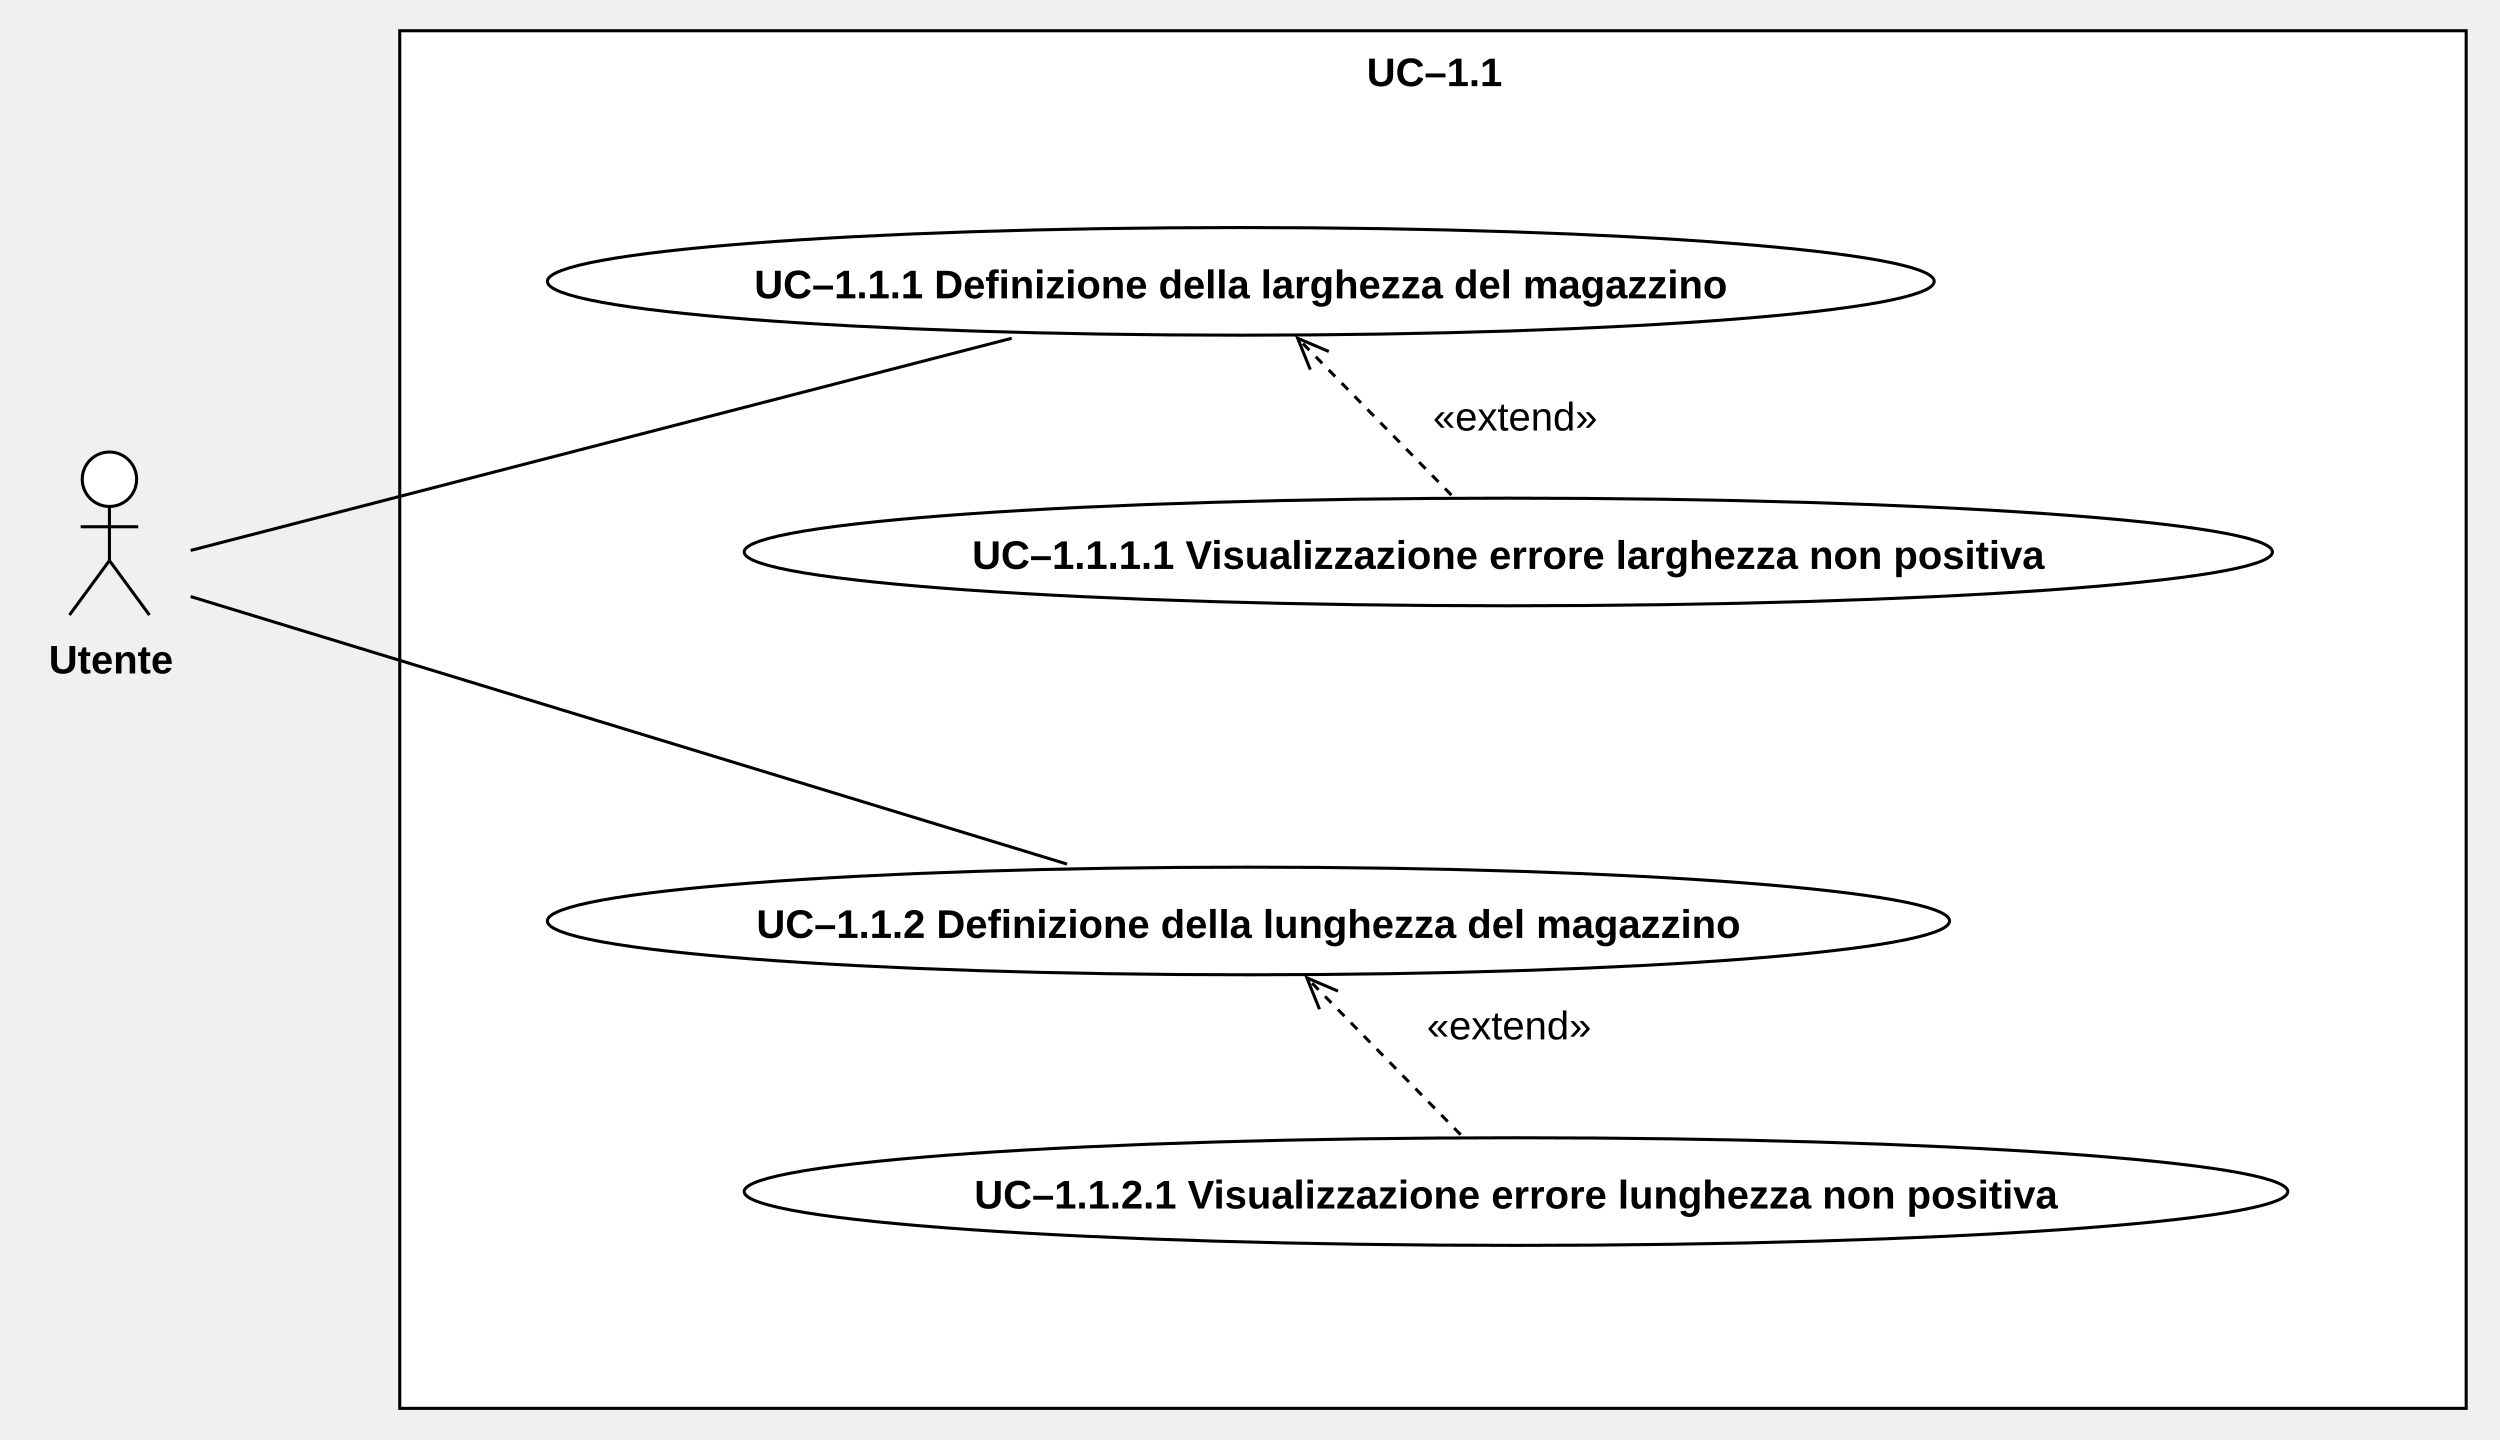
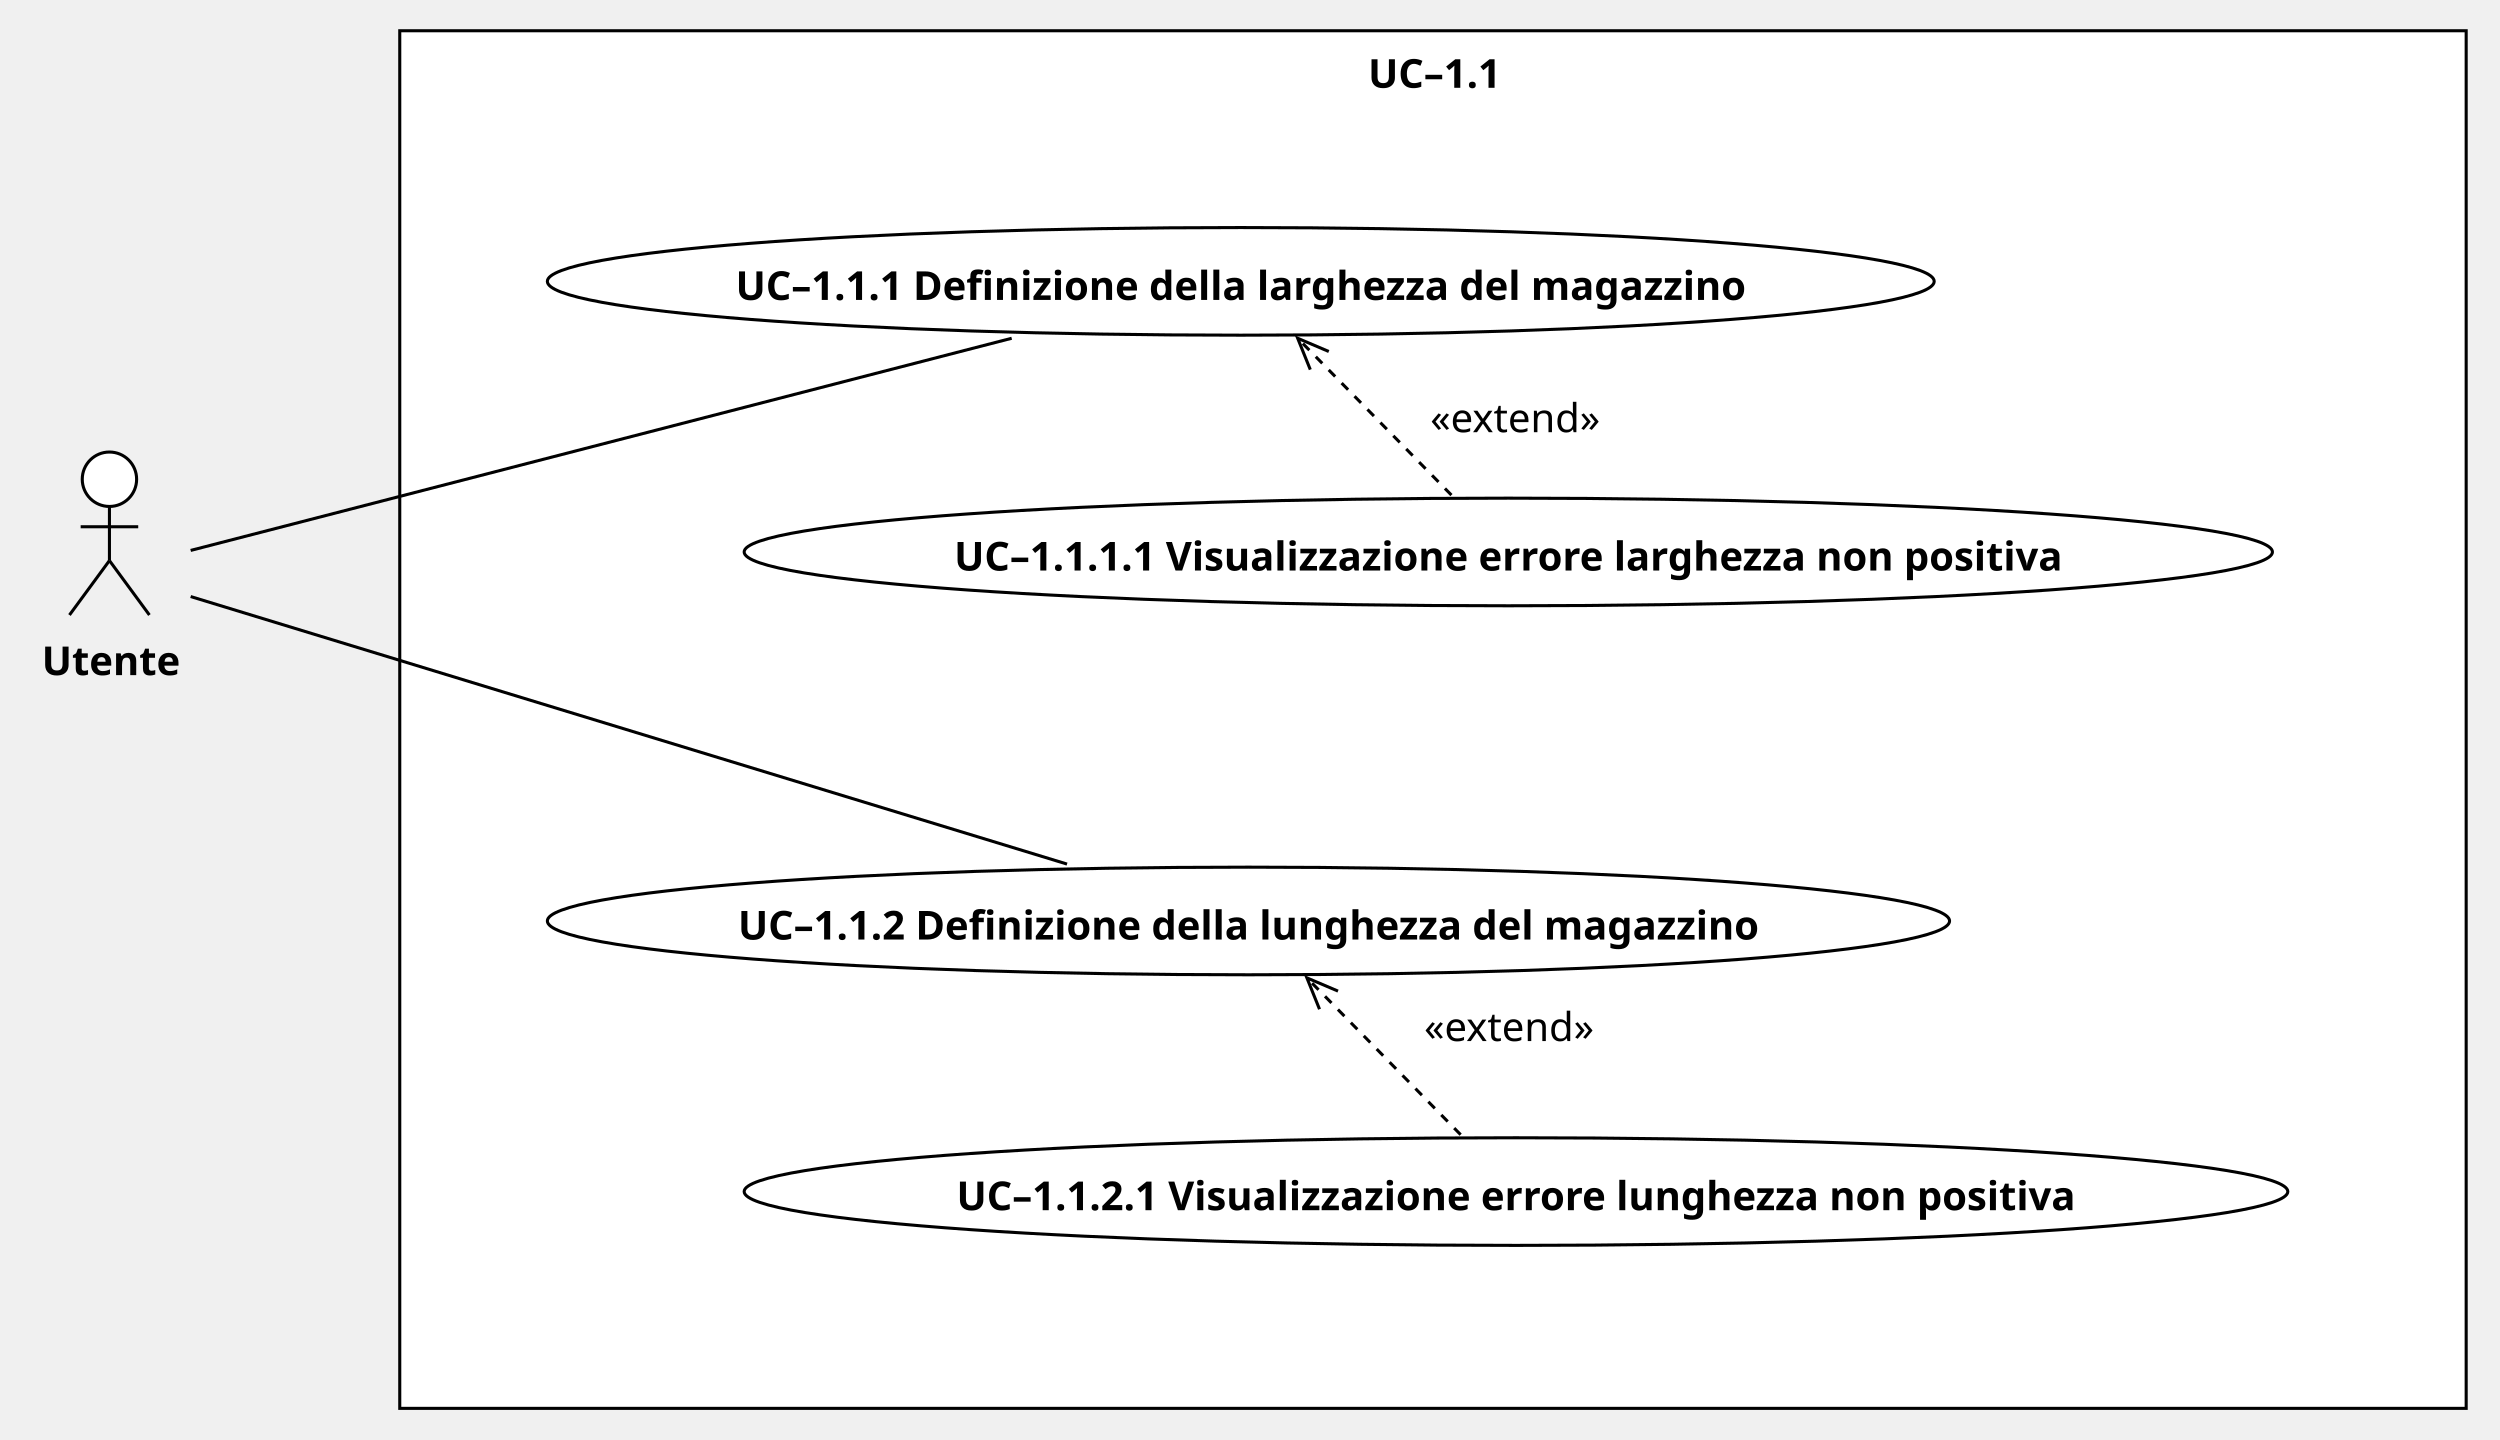
<svg xmlns="http://www.w3.org/2000/svg" version="1.1" width="813" height="468">
  <defs />
  <g>
    <g>
      <rect fill="#ffffff" stroke="none" x="224" y="72" width="672" height="448" transform="matrix(1 0 0 1 -94 -62)" />
    </g>
    <g>
      <path fill="none" stroke="#000000" paint-order="fill stroke markers" d=" M 130 10 L 802 10 L 802 458 L 130 458 L 130 10 Z Z" stroke-miterlimit="10" stroke-dasharray="" />
    </g>
    <g>
      <g>
        <path fill="none" stroke="none" />
-         <text fill="#000000" stroke="none" font-family="Arial" font-size="13px" font-style="normal" font-weight="bold" text-decoration="undefined" x="560.5" y="85.5" text-anchor="middle" dominant-baseline="central" transform="matrix(1 0 0 1 -94 -62)">UC–1.1</text>
+         <text fill="#000000" stroke="none" font-family="currentFont" font-size="13px" font-style="normal" font-weight="bold" text-decoration="undefined" x="560.5" y="85.5" text-anchor="middle" dominant-baseline="central" transform="matrix(1 0 0 1 -94 -62)">UC–1.1</text>
      </g>
    </g>
    <g>
      <path fill="#FFFFFF" stroke="none" paint-order="stroke fill markers" d=" M 178 91.5 C 178 81.835 278.96 74 403.5 74 C 528.04 74 629 81.835 629 91.5 C 629 101.165 528.04 109 403.5 109 C 278.96 109 178 101.165 178 91.5 Z" />
    </g>
    <g>
      <path fill="none" stroke="#000000" paint-order="fill stroke markers" d=" M 178 91.5 C 178 81.835 278.96 74 403.5 74 C 528.04 74 629 81.835 629 91.5 C 629 101.165 528.04 109 403.5 109 C 278.96 109 178 101.165 178 91.5 Z" stroke-miterlimit="10" stroke-dasharray="" />
    </g>
    <g>
      <g>
        <path fill="none" stroke="none" />
-         <text fill="#000000" stroke="none" font-family="Arial" font-size="13px" font-style="normal" font-weight="bold" text-decoration="undefined" x="497.5" y="154.5" text-anchor="middle" dominant-baseline="central" transform="matrix(1 0 0 1 -94 -62)">UC–1.1.1 Definizione della larghezza del magazzino</text>
+         <text fill="#000000" stroke="none" font-family="currentFont" font-size="13px" font-style="normal" font-weight="bold" text-decoration="undefined" x="497.5" y="154.5" text-anchor="middle" dominant-baseline="central" transform="matrix(1 0 0 1 -94 -62)">UC–1.1.1 Definizione della larghezza del magazzino</text>
      </g>
    </g>
    <g>
      <path fill="#FFFFFF" stroke="none" paint-order="stroke fill markers" d=" M 178 299.5 C 178 289.835 280.079 282 406 282 C 531.921 282 634 289.835 634 299.5 C 634 309.165 531.921 317 406 317 C 280.079 317 178 309.165 178 299.5 Z" />
    </g>
    <g>
      <path fill="none" stroke="#000000" paint-order="fill stroke markers" d=" M 178 299.5 C 178 289.835 280.079 282 406 282 C 531.921 282 634 289.835 634 299.5 C 634 309.165 531.921 317 406 317 C 280.079 317 178 309.165 178 299.5 Z" stroke-miterlimit="10" stroke-dasharray="" />
    </g>
    <g>
      <g>
        <path fill="none" stroke="none" />
-         <text fill="#000000" stroke="none" font-family="Arial" font-size="13px" font-style="normal" font-weight="bold" text-decoration="undefined" x="500" y="362.5" text-anchor="middle" dominant-baseline="central" transform="matrix(1 0 0 1 -94 -62)">UC–1.1.2 Definizione della lunghezza del magazzino</text>
+         <text fill="#000000" stroke="none" font-family="currentFont" font-size="13px" font-style="normal" font-weight="bold" text-decoration="undefined" x="500" y="362.5" text-anchor="middle" dominant-baseline="central" transform="matrix(1 0 0 1 -94 -62)">UC–1.1.2 Definizione della lunghezza del magazzino</text>
      </g>
    </g>
    <g>
      <path fill="#FFFFFF" stroke="none" paint-order="stroke fill markers" d=" M 242 179.5 C 242 169.835 353.257 162 490.5 162 C 627.743 162 739 169.835 739 179.5 C 739 189.165 627.743 197 490.5 197 C 353.257 197 242 189.165 242 179.5 Z" />
    </g>
    <g>
      <path fill="none" stroke="#000000" paint-order="fill stroke markers" d=" M 242 179.5 C 242 169.835 353.257 162 490.5 162 C 627.743 162 739 169.835 739 179.5 C 739 189.165 627.743 197 490.5 197 C 353.257 197 242 189.165 242 179.5 Z" stroke-miterlimit="10" stroke-dasharray="" />
    </g>
    <g>
      <g>
        <path fill="none" stroke="none" />
-         <text fill="#000000" stroke="none" font-family="Arial" font-size="13px" font-style="normal" font-weight="bold" text-decoration="undefined" x="584.5" y="242.5" text-anchor="middle" dominant-baseline="central" transform="matrix(1 0 0 1 -94 -62)">UC–1.1.1.1 Visualizzazione errore larghezza non positiva</text>
+         <text fill="#000000" stroke="none" font-family="currentFont" font-size="13px" font-style="normal" font-weight="bold" text-decoration="undefined" x="584.5" y="242.5" text-anchor="middle" dominant-baseline="central" transform="matrix(1 0 0 1 -94 -62)">UC–1.1.1.1 Visualizzazione errore larghezza non positiva</text>
      </g>
    </g>
    <g>
      <path fill="#FFFFFF" stroke="none" paint-order="stroke fill markers" d=" M 242 387.5 C 242 377.835 354.377 370 493 370 C 631.623 370 744 377.835 744 387.5 C 744 397.165 631.623 405 493 405 C 354.377 405 242 397.165 242 387.5 Z" />
    </g>
    <g>
      <path fill="none" stroke="#000000" paint-order="fill stroke markers" d=" M 242 387.5 C 242 377.835 354.377 370 493 370 C 631.623 370 744 377.835 744 387.5 C 744 397.165 631.623 405 493 405 C 354.377 405 242 397.165 242 387.5 Z" stroke-miterlimit="10" stroke-dasharray="" />
    </g>
    <g>
      <g>
        <path fill="none" stroke="none" />
-         <text fill="#000000" stroke="none" font-family="Arial" font-size="13px" font-style="normal" font-weight="bold" text-decoration="undefined" x="587" y="450.5" text-anchor="middle" dominant-baseline="central" transform="matrix(1 0 0 1 -94 -62)">UC–1.1.2.1 Visualizzazione errore lunghezza non positiva</text>
+         <text fill="#000000" stroke="none" font-family="currentFont" font-size="13px" font-style="normal" font-weight="bold" text-decoration="undefined" x="587" y="450.5" text-anchor="middle" dominant-baseline="central" transform="matrix(1 0 0 1 -94 -62)">UC–1.1.2.1 Visualizzazione errore lunghezza non positiva</text>
      </g>
    </g>
    <g>
      <path fill="none" stroke="#000000" paint-order="fill stroke markers" d=" M 472 161 L 422 110" stroke-miterlimit="10" stroke-dasharray="3" />
    </g>
    <g>
      <path fill="none" stroke="#000000" paint-order="fill stroke markers" d=" M 432.121 114.31 L 422 110 L 426.109 120.204" stroke-miterlimit="10" stroke-dasharray="" />
    </g>
    <g>
      <rect fill="#ffffff" stroke="none" x="560" y="191" width="53.492" height="13" transform="matrix(1 0 0 1 -94 -62)" />
    </g>
    <g>
      <g>
        <path fill="none" stroke="none" />
-         <text fill="#000000" stroke="none" font-family="Arial" font-size="13px" font-style="normal" font-weight="normal" text-decoration="undefined" x="586.746" y="197.5" text-anchor="middle" dominant-baseline="central" transform="matrix(1 0 0 1 -94 -62)">«extend»</text>
+         <text fill="#000000" stroke="none" font-family="currentFont" font-size="13px" font-style="normal" font-weight="normal" text-decoration="undefined" x="586.746" y="197.5" text-anchor="middle" dominant-baseline="central" transform="matrix(1 0 0 1 -94 -62)">«extend»</text>
      </g>
    </g>
    <g>
      <path fill="none" stroke="#000000" paint-order="fill stroke markers" d=" M 475 369 L 425 318" stroke-miterlimit="10" stroke-dasharray="3" />
    </g>
    <g>
      <path fill="none" stroke="#000000" paint-order="fill stroke markers" d=" M 435.121 322.31 L 425 318 L 429.109 328.204" stroke-miterlimit="10" stroke-dasharray="" />
    </g>
    <g>
      <rect fill="#ffffff" stroke="none" x="558" y="389" width="53.492" height="13" transform="matrix(1 0 0 1 -94 -62)" />
    </g>
    <g>
      <g>
        <path fill="none" stroke="none" />
-         <text fill="#000000" stroke="none" font-family="Arial" font-size="13px" font-style="normal" font-weight="normal" text-decoration="undefined" x="584.746" y="395.5" text-anchor="middle" dominant-baseline="central" transform="matrix(1 0 0 1 -94 -62)">«extend»</text>
+         <text fill="#000000" stroke="none" font-family="currentFont" font-size="13px" font-style="normal" font-weight="normal" text-decoration="undefined" x="584.746" y="395.5" text-anchor="middle" dominant-baseline="central" transform="matrix(1 0 0 1 -94 -62)">«extend»</text>
      </g>
    </g>
    <g>
      <path fill="#ffffff" stroke="none" paint-order="stroke fill markers" d=" M 26.749 155.85 C 26.749 150.962 30.706 147 35.589 147 C 40.471 147 44.429 150.962 44.429 155.85 C 44.429 160.738 40.471 164.7 35.589 164.7 C 30.706 164.7 26.749 160.738 26.749 155.85 Z" />
    </g>
    <g>
      <path fill="none" stroke="#000000" paint-order="fill stroke markers" d=" M 26.749 155.85 C 26.749 150.962 30.706 147 35.589 147 C 40.471 147 44.429 150.962 44.429 155.85 C 44.429 160.738 40.471 164.7 35.589 164.7 C 30.706 164.7 26.749 160.738 26.749 155.85 Z" stroke-miterlimit="10" stroke-dasharray="" />
    </g>
    <g>
      <path fill="none" stroke="#000000" paint-order="fill stroke markers" d=" M 35.589 164.7 L 35.589 182.3" stroke-miterlimit="10" stroke-dasharray="" />
    </g>
    <g>
      <path fill="none" stroke="#000000" paint-order="fill stroke markers" d=" M 26.229 171.3 L 44.949 171.3" stroke-miterlimit="10" stroke-dasharray="" />
    </g>
    <g>
      <path fill="none" stroke="#000000" paint-order="fill stroke markers" d=" M 35.589 182.3 L 22.589 200" stroke-miterlimit="10" stroke-dasharray="" />
    </g>
    <g>
      <path fill="none" stroke="#000000" paint-order="fill stroke markers" d=" M 35.589 182.3 L 48.589 200" stroke-miterlimit="10" stroke-dasharray="" />
    </g>
    <g>
      <g>
        <path fill="none" stroke="none" />
-         <text fill="#000000" stroke="none" font-family="Arial" font-size="13px" font-style="normal" font-weight="bold" text-decoration="undefined" x="130.089" y="276.5" text-anchor="middle" dominant-baseline="central" transform="matrix(1 0 0 1 -94 -62)">Utente</text>
+         <text fill="#000000" stroke="none" font-family="currentFont" font-size="13px" font-style="normal" font-weight="bold" text-decoration="undefined" x="130.089" y="276.5" text-anchor="middle" dominant-baseline="central" transform="matrix(1 0 0 1 -94 -62)">Utente</text>
      </g>
    </g>
    <g>
      <path fill="none" stroke="#000000" paint-order="fill stroke markers" d=" M 62 179 L 329 110" stroke-miterlimit="10" stroke-dasharray="" />
    </g>
    <g>
      <path fill="none" stroke="#000000" paint-order="fill stroke markers" d=" M 62 194 L 347 281" stroke-miterlimit="10" stroke-dasharray="" />
    </g>
  </g>
</svg>
